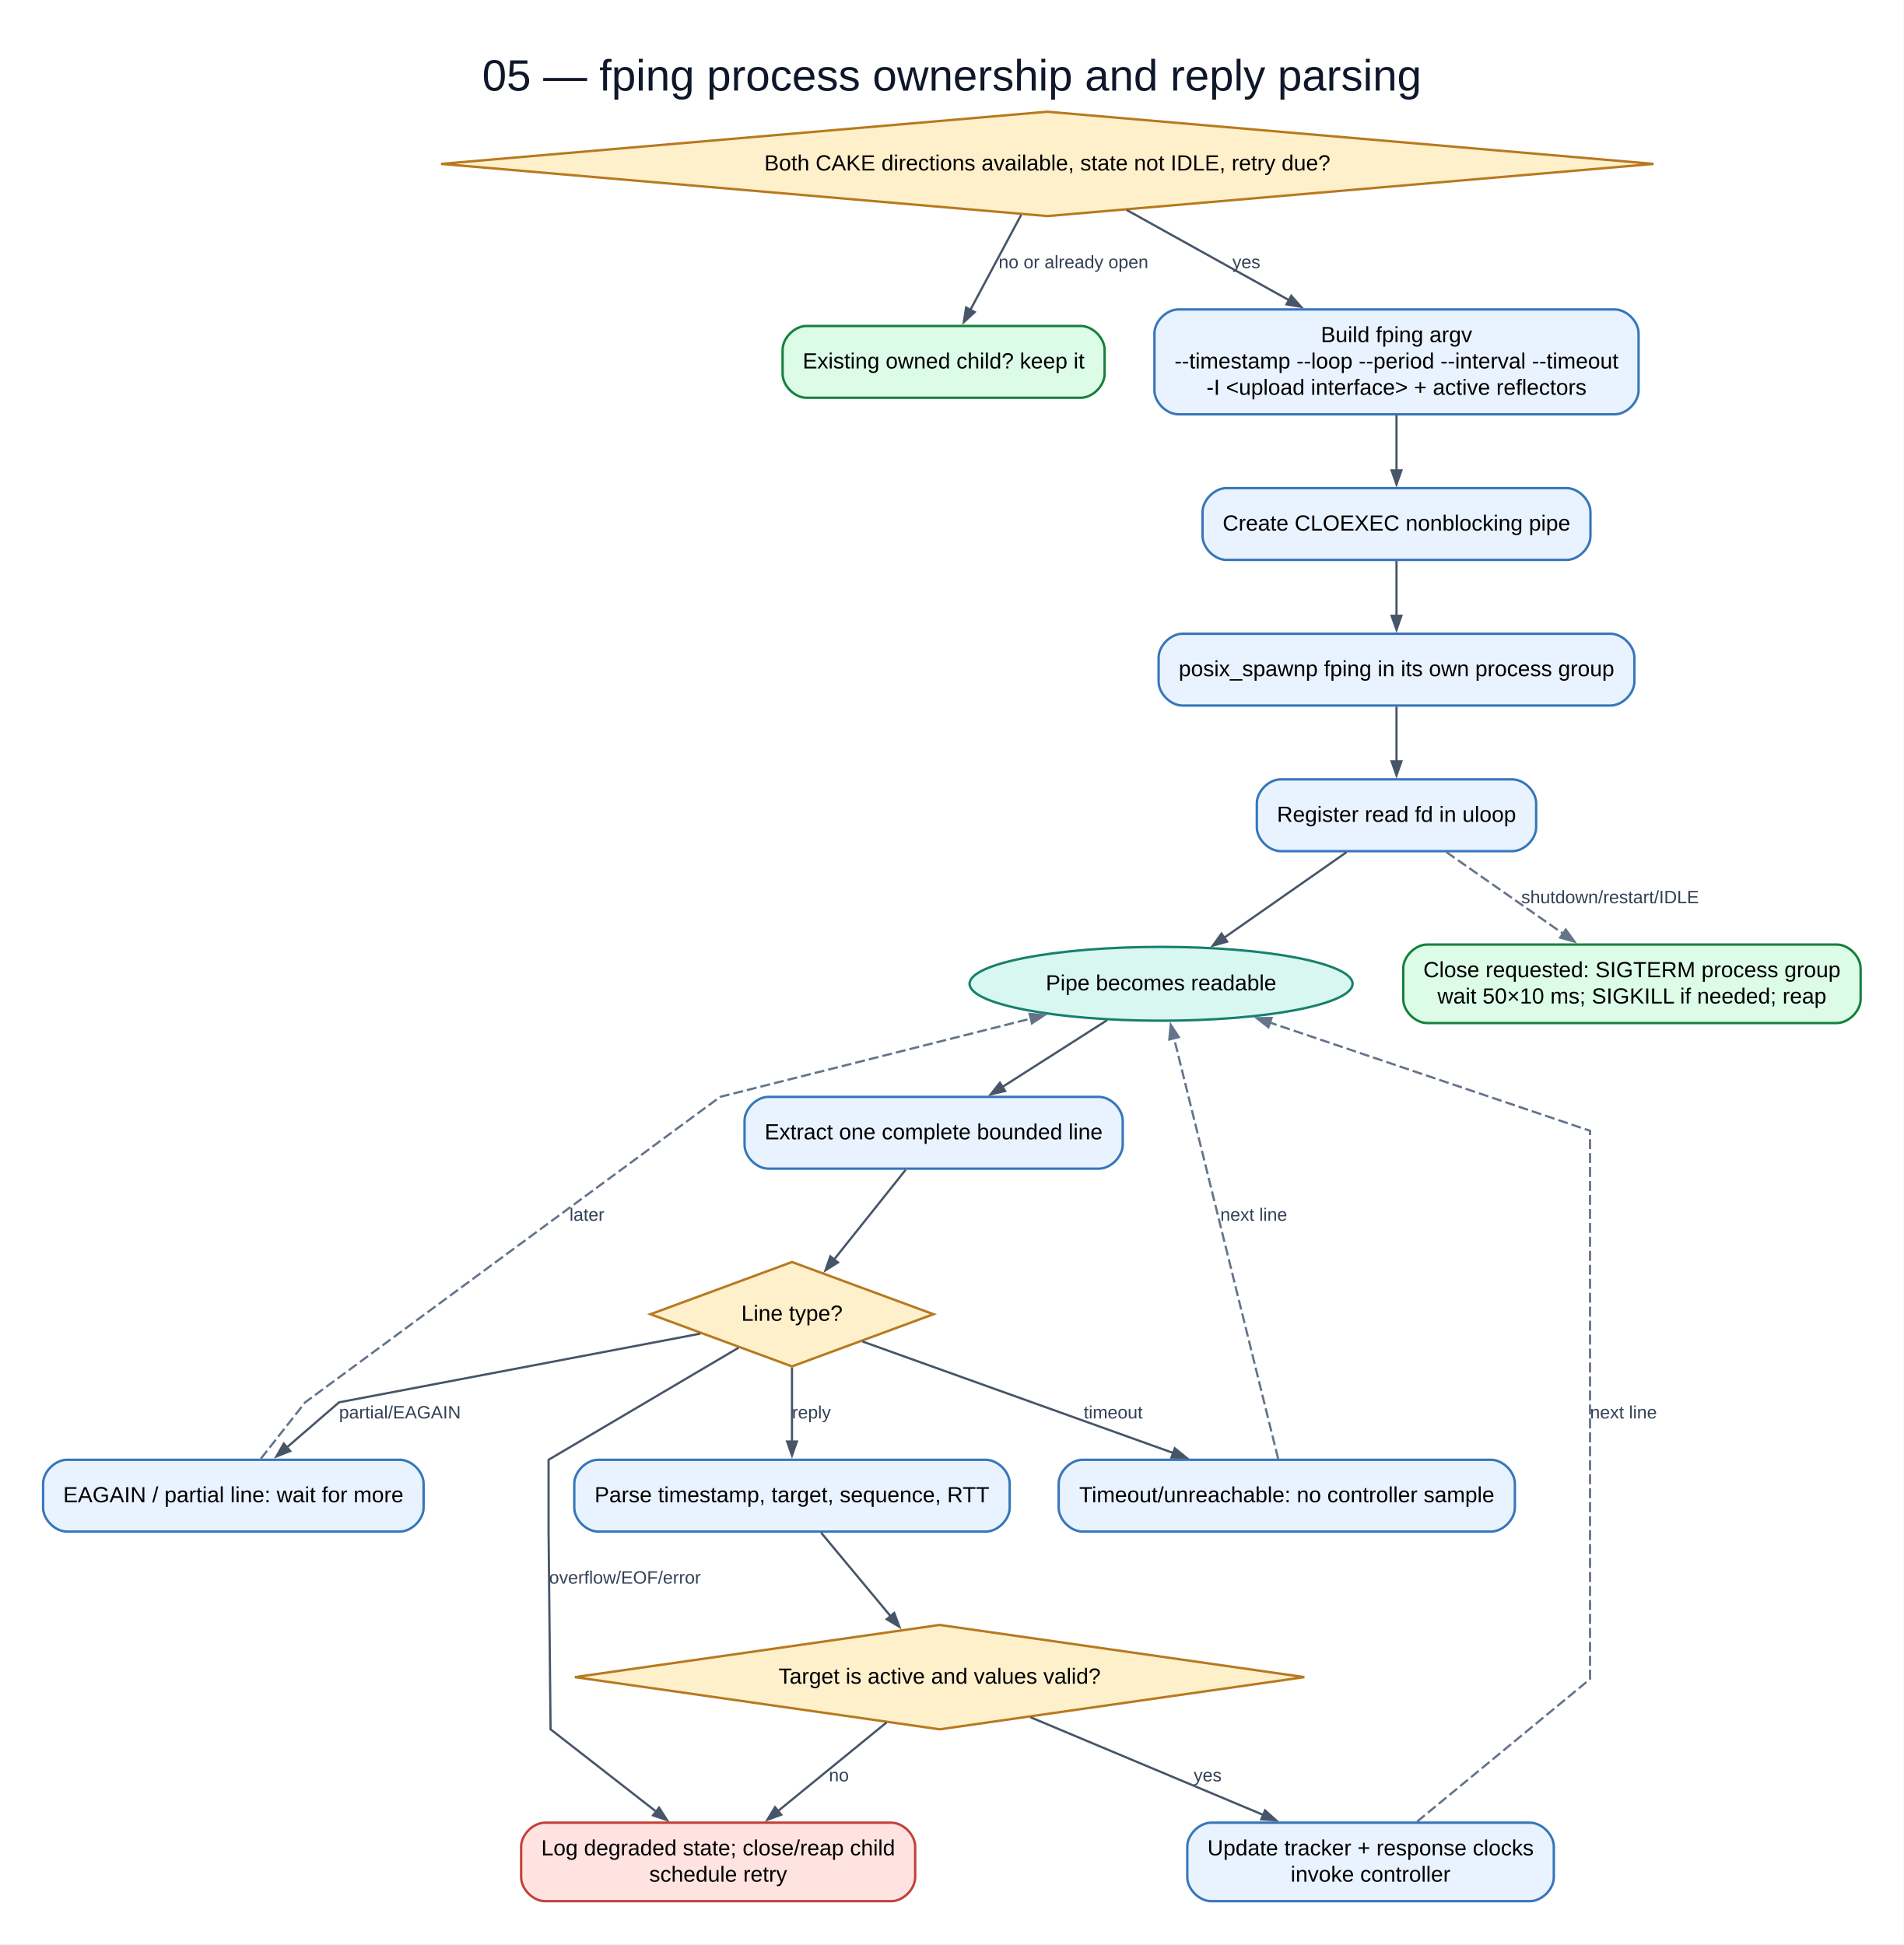
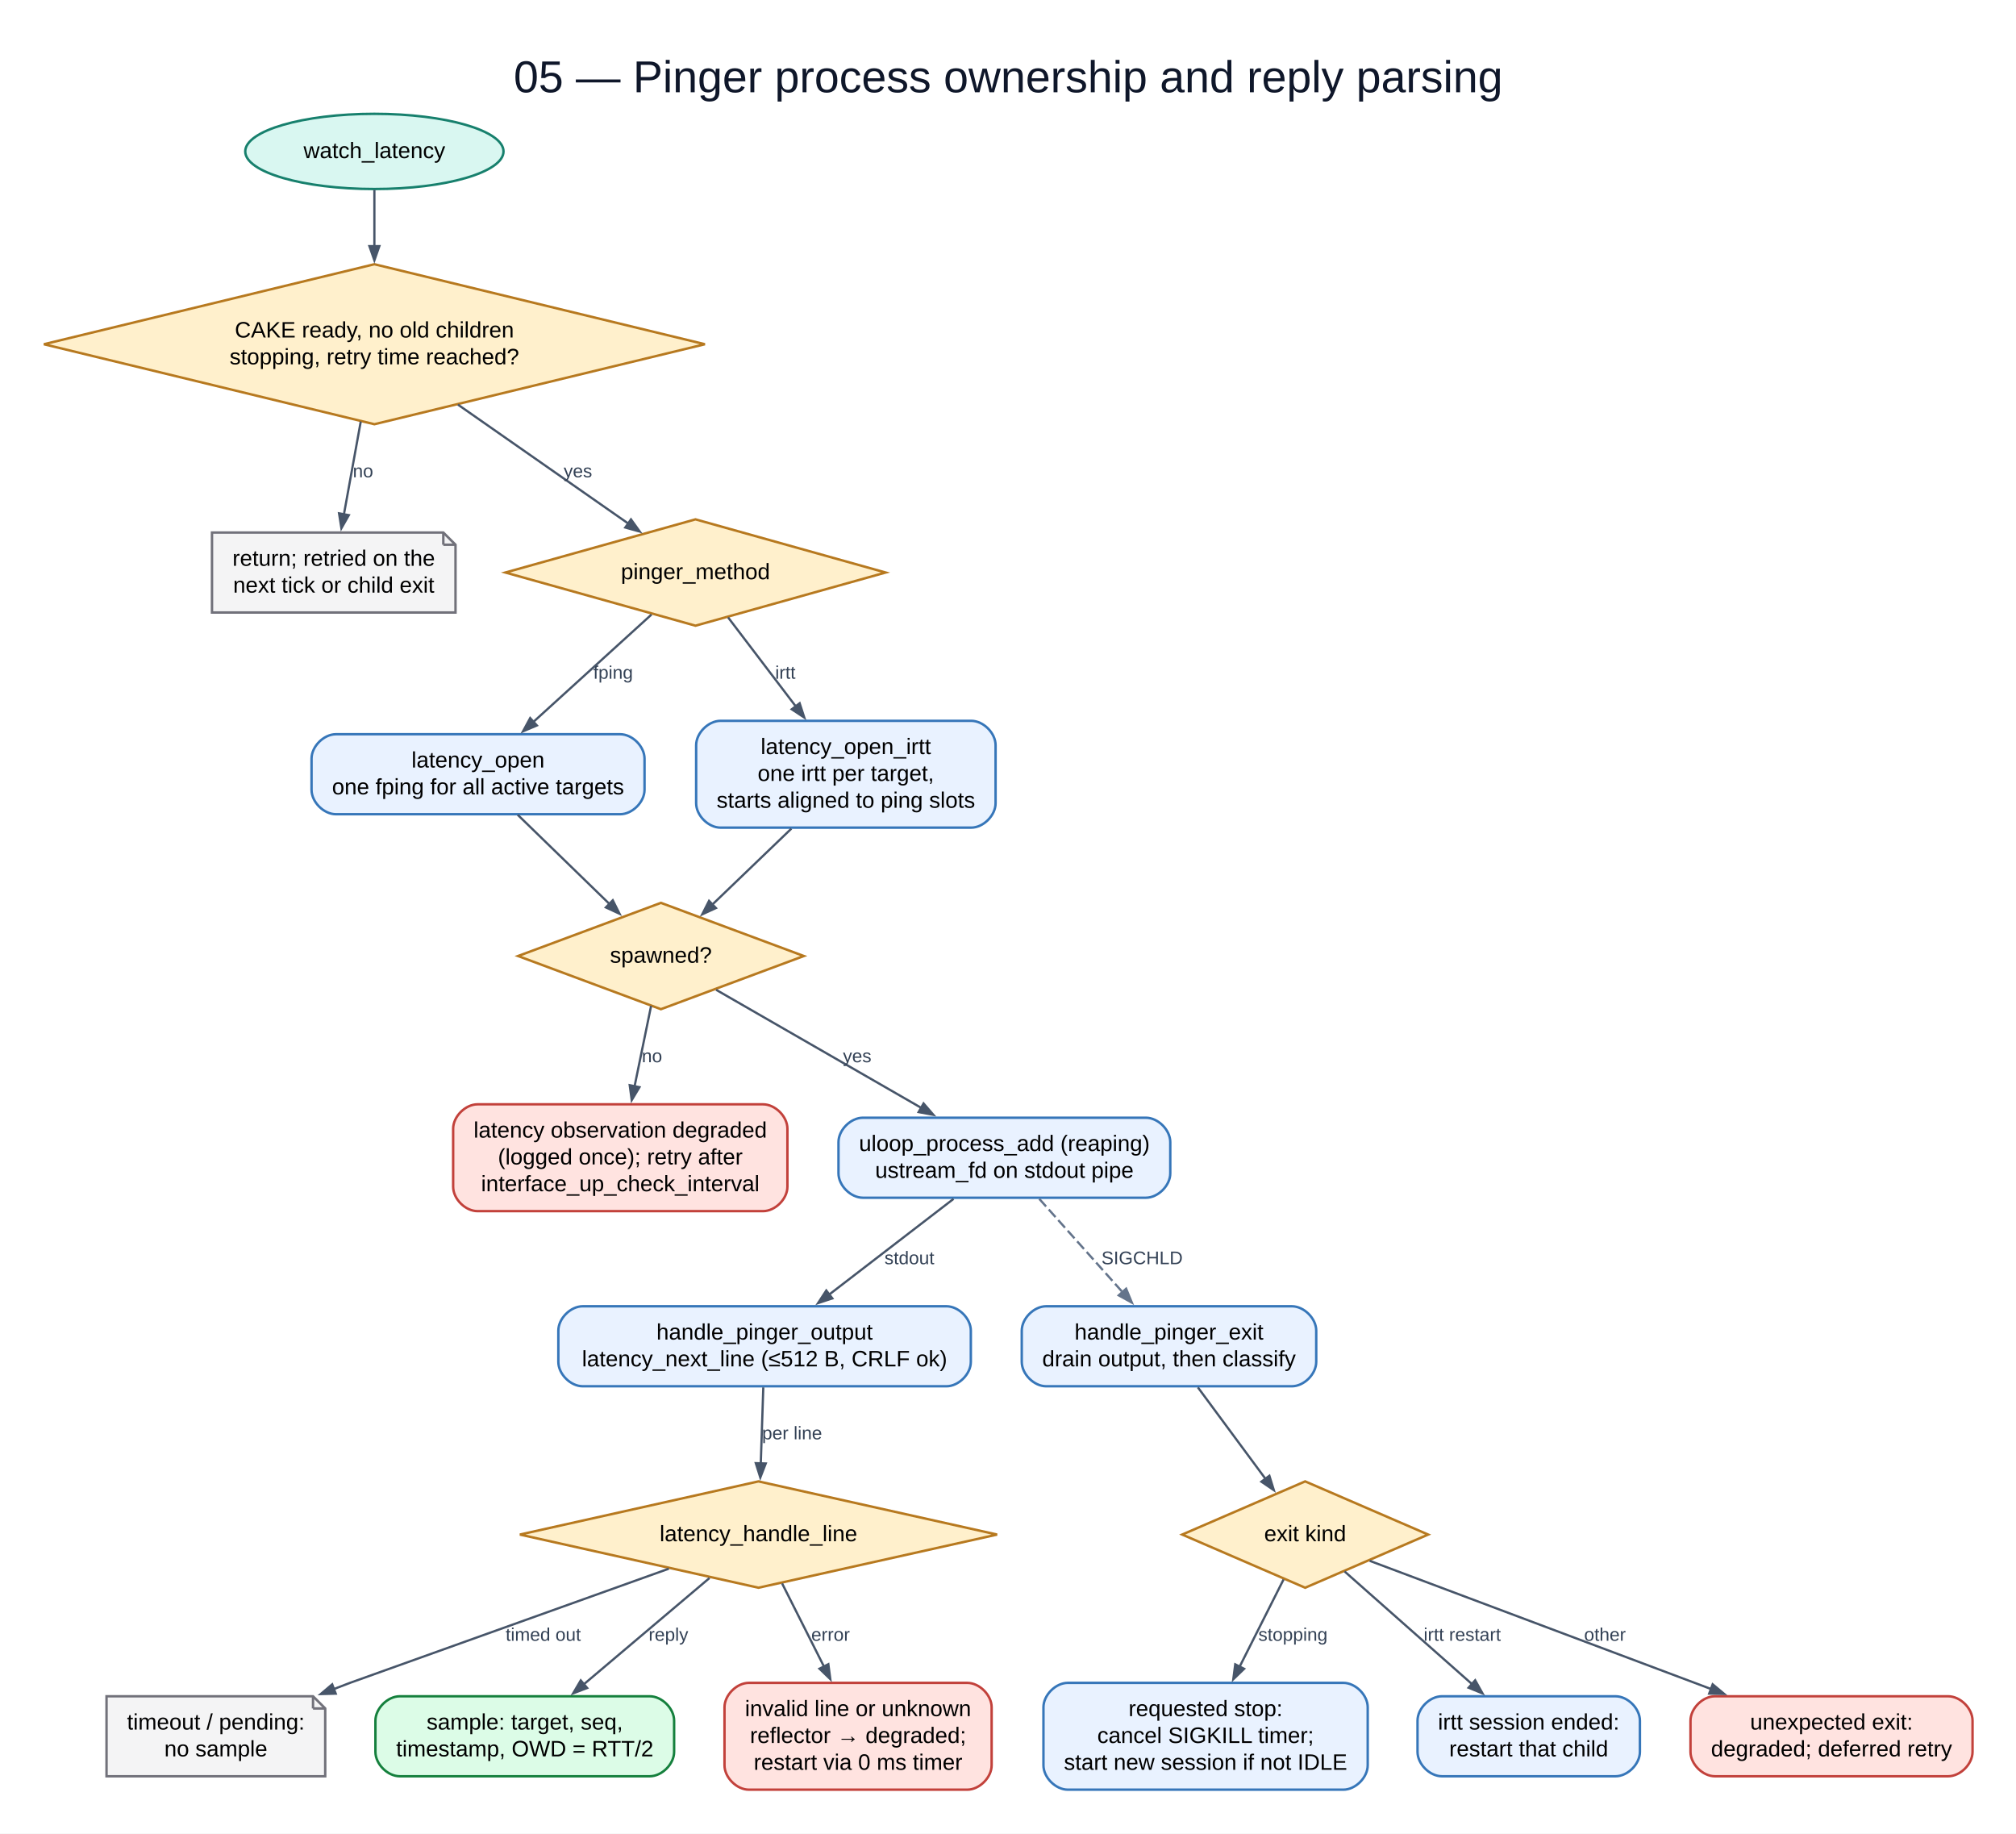
- <svg xmlns="http://www.w3.org/2000/svg" width="954pt" height="975pt" viewBox="0.00 0.00 954.00 975.00">
-   <g id="graph0" class="graph" transform="scale(1 1) rotate(0) translate(21.6 953.04)">
-     <polygon fill="white" stroke="none" points="-21.6,21.6 -21.6,-953.04 932.59,-953.04 932.59,21.6 -21.6,21.6" />
-     <text xml:space="preserve" text-anchor="middle" x="455.49" y="-907.64" font-family="Arial" font-size="22.00" fill="#0f172a">05 — fping process ownership and reply parsing</text>
+ <svg xmlns="http://www.w3.org/2000/svg" width="992pt" height="902pt" viewBox="0.00 0.00 992.00 902.00">
+   <g id="graph0" class="graph" transform="scale(1 1) rotate(0) translate(21.6 880.52)">
+     <polygon fill="white" stroke="none" points="-21.6,21.6 -21.6,-880.52 970.62,-880.52 970.62,21.6 -21.6,21.6" />
+     <text xml:space="preserve" text-anchor="middle" x="474.51" y="-835.12" font-family="Arial" font-size="22.00" fill="#0f172a">05 — Pinger process ownership and reply parsing</text>
    <g id="node1" class="node">
-       <polygon fill="#fff0cc" stroke="#b7791f" stroke-width="1.2" points="503.36,-897.04 199.49,-870.88 503.36,-844.72 807.23,-870.88 503.36,-897.04" />
-       <text xml:space="preserve" text-anchor="middle" x="503.36" y="-867.58" font-family="Arial" font-size="11.00">Both CAKE directions available, state not IDLE, retry due?</text>
+       <ellipse fill="#d9f7f1" stroke="#17806d" stroke-width="1.2" cx="162.62" cy="-806.02" rx="63.54" ry="18.5" />
+       <text xml:space="preserve" text-anchor="middle" x="162.62" y="-802.72" font-family="Arial" font-size="11.00">watch_latency</text>
    </g>
    <g id="node2" class="node">
-       <path fill="#dcfce7" stroke="#15803d" stroke-width="1.2" d="M520.06,-789.64C520.06,-789.64 382.66,-789.64 382.66,-789.64 376.66,-789.64 370.66,-783.64 370.66,-777.64 370.66,-777.64 370.66,-765.64 370.66,-765.64 370.66,-759.64 376.66,-753.64 382.66,-753.64 382.66,-753.64 520.06,-753.64 520.06,-753.64 526.06,-753.64 532.06,-759.64 532.06,-765.64 532.06,-765.64 532.06,-777.64 532.06,-777.64 532.06,-783.64 526.06,-789.64 520.06,-789.64" />
-       <text xml:space="preserve" text-anchor="middle" x="451.36" y="-768.34" font-family="Arial" font-size="11.00">Existing owned child? keep it</text>
+       <polygon fill="#fff0cc" stroke="#b7791f" stroke-width="1.2" points="162.62,-750.52 0,-711.16 162.62,-671.8 325.25,-711.16 162.62,-750.52" />
+       <text xml:space="preserve" text-anchor="middle" x="162.62" y="-714.46" font-family="Arial" font-size="11.00">CAKE ready, no old children</text>
+       <text xml:space="preserve" text-anchor="middle" x="162.62" y="-701.26" font-family="Arial" font-size="11.00">stopping, retry time reached?</text>
    </g>
    <g id="edge1" class="edge">
-       <path fill="none" stroke="#475569" stroke-width="1.1" d="M490.24,-845.34C482.4,-830.68 472.47,-812.11 464.61,-797.41" />
-       <polygon fill="#475569" stroke="#475569" stroke-width="1.1" points="466.95,-796.6 461.49,-791.58 462.63,-798.91 466.95,-796.6" />
-       <text xml:space="preserve" text-anchor="middle" x="516.45" y="-818.62" font-family="Arial" font-size="9.00" fill="#334155">no or already open</text>
+       <path fill="none" stroke="#475569" stroke-width="1.1" d="M162.62,-787.11C162.62,-779.12 162.62,-769.3 162.62,-759.42" />
+       <polygon fill="#475569" stroke="#475569" stroke-width="1.1" points="165.07,-759.43 162.62,-752.43 160.17,-759.43 165.07,-759.43" />
    </g>
    <g id="node3" class="node">
-       <path fill="#e9f2ff" stroke="#3676b9" stroke-width="1.2" d="M787.69,-797.92C787.69,-797.92 569.03,-797.92 569.03,-797.92 563.03,-797.92 557.03,-791.92 557.03,-785.92 557.03,-785.92 557.03,-757.36 557.03,-757.36 557.03,-751.36 563.03,-745.36 569.03,-745.36 569.03,-745.36 787.69,-745.36 787.69,-745.36 793.69,-745.36 799.69,-751.36 799.69,-757.36 799.69,-757.36 799.69,-785.92 799.69,-785.92 799.69,-791.92 793.69,-797.92 787.69,-797.92" />
-       <text xml:space="preserve" text-anchor="middle" x="678.36" y="-781.54" font-family="Arial" font-size="11.00">Build fping argv</text>
-       <text xml:space="preserve" text-anchor="middle" x="678.36" y="-768.34" font-family="Arial" font-size="11.00">--timestamp --loop --period --interval --timeout</text>
-       <text xml:space="preserve" text-anchor="middle" x="678.36" y="-755.14" font-family="Arial" font-size="11.00">-I &lt;upload interface&gt; + active reflectors</text>
+       <polygon fill="#f4f4f5" stroke="#71717a" stroke-width="1.2" points="196.54,-618.52 82.71,-618.52 82.71,-579.16 202.54,-579.16 202.54,-612.52 196.54,-618.52" />
+       <polyline fill="none" stroke="#71717a" stroke-width="1.2" points="196.54,-618.52 196.54,-612.52" />
+       <polyline fill="none" stroke="#71717a" stroke-width="1.2" points="202.54,-612.52 196.54,-612.52" />
+       <text xml:space="preserve" text-anchor="middle" x="142.62" y="-602.14" font-family="Arial" font-size="11.00">return; retried on the</text>
+       <text xml:space="preserve" text-anchor="middle" x="142.62" y="-588.94" font-family="Arial" font-size="11.00">next tick or child exit</text>
    </g>
    <g id="edge2" class="edge">
-       <path fill="none" stroke="#475569" stroke-width="1.1" d="M543.07,-847.81C567.22,-834.4 598.38,-817.08 624.7,-802.45" />
-       <polygon fill="#475569" stroke="#475569" stroke-width="1.1" points="625.61,-804.76 630.53,-799.21 623.23,-800.47 625.61,-804.76" />
-       <text xml:space="preserve" text-anchor="middle" x="603.11" y="-818.62" font-family="Arial" font-size="9.00" fill="#334155">yes</text>
+       <path fill="none" stroke="#475569" stroke-width="1.1" d="M155.91,-673.12C153.18,-658.09 150.09,-641.03 147.58,-627.16" />
+       <polygon fill="#475569" stroke="#475569" stroke-width="1.1" points="150.05,-627.07 146.39,-620.62 145.23,-627.95 150.05,-627.07" />
+       <text xml:space="preserve" text-anchor="middle" x="157.03" y="-645.7" font-family="Arial" font-size="9.00" fill="#334155">no</text>
    </g>
    <g id="node4" class="node">
-       <path fill="#e9f2ff" stroke="#3676b9" stroke-width="1.2" d="M763.57,-708.36C763.57,-708.36 593.15,-708.36 593.15,-708.36 587.15,-708.36 581.15,-702.36 581.15,-696.36 581.15,-696.36 581.15,-684.36 581.15,-684.36 581.15,-678.36 587.15,-672.36 593.15,-672.36 593.15,-672.36 763.57,-672.36 763.57,-672.36 769.57,-672.36 775.57,-678.36 775.57,-684.36 775.57,-684.36 775.57,-696.36 775.57,-696.36 775.57,-702.36 769.57,-708.36 763.57,-708.36" />
-       <text xml:space="preserve" text-anchor="middle" x="678.36" y="-687.06" font-family="Arial" font-size="11.00">Create CLOEXEC nonblocking pipe</text>
+       <polygon fill="#fff0cc" stroke="#b7791f" stroke-width="1.2" points="320.62,-625 227.08,-598.84 320.62,-572.68 414.17,-598.84 320.62,-625" />
+       <text xml:space="preserve" text-anchor="middle" x="320.62" y="-595.54" font-family="Arial" font-size="11.00">pinger_method</text>
    </g>
    <g id="edge3" class="edge">
-       <path fill="none" stroke="#475569" stroke-width="1.1" d="M678.36,-745.12C678.36,-736.16 678.36,-726.09 678.36,-717.11" />
-       <polygon fill="#475569" stroke="#475569" stroke-width="1.1" points="680.81,-717.23 678.36,-710.23 675.91,-717.23 680.81,-717.23" />
+       <path fill="none" stroke="#475569" stroke-width="1.1" d="M203.72,-681.46C229.85,-663.22 263.24,-639.91 287.63,-622.88" />
+       <polygon fill="#475569" stroke="#475569" stroke-width="1.1" points="288.88,-624.99 293.21,-618.98 286.07,-620.98 288.88,-624.99" />
+       <text xml:space="preserve" text-anchor="middle" x="262.78" y="-645.7" font-family="Arial" font-size="9.00" fill="#334155">yes</text>
    </g>
    <g id="node5" class="node">
-       <path fill="#e9f2ff" stroke="#3676b9" stroke-width="1.2" d="M785.59,-635.36C785.59,-635.36 571.13,-635.36 571.13,-635.36 565.13,-635.36 559.13,-629.36 559.13,-623.36 559.13,-623.36 559.13,-611.36 559.13,-611.36 559.13,-605.36 565.13,-599.36 571.13,-599.36 571.13,-599.36 785.59,-599.36 785.59,-599.36 791.59,-599.36 797.59,-605.36 797.59,-611.36 797.59,-611.36 797.59,-623.36 797.59,-623.36 797.59,-629.36 791.59,-635.36 785.59,-635.36" />
-       <text xml:space="preserve" text-anchor="middle" x="678.36" y="-614.06" font-family="Arial" font-size="11.00">posix_spawnp fping in its own process group</text>
+       <path fill="#e9f2ff" stroke="#3676b9" stroke-width="1.2" d="M283.55,-519.28C283.55,-519.28 143.7,-519.28 143.7,-519.28 137.7,-519.28 131.7,-513.28 131.7,-507.28 131.7,-507.28 131.7,-491.92 131.7,-491.92 131.7,-485.92 137.7,-479.92 143.7,-479.92 143.7,-479.92 283.55,-479.92 283.55,-479.92 289.55,-479.92 295.55,-485.92 295.55,-491.92 295.55,-491.92 295.55,-507.28 295.55,-507.28 295.55,-513.28 289.55,-519.28 283.55,-519.28" />
+       <text xml:space="preserve" text-anchor="middle" x="213.62" y="-502.9" font-family="Arial" font-size="11.00">latency_open</text>
+       <text xml:space="preserve" text-anchor="middle" x="213.62" y="-489.7" font-family="Arial" font-size="11.00">one fping for all active targets</text>
    </g>
    <g id="edge4" class="edge">
-       <path fill="none" stroke="#475569" stroke-width="1.1" d="M678.36,-671.81C678.36,-663.47 678.36,-653.34 678.36,-644.14" />
-       <polygon fill="#475569" stroke="#475569" stroke-width="1.1" points="680.81,-644.37 678.36,-637.37 675.91,-644.37 680.81,-644.37" />
+       <path fill="none" stroke="#475569" stroke-width="1.1" d="M298.97,-578.16C282.22,-562.94 258.92,-541.76 240.9,-525.38" />
+       <polygon fill="#475569" stroke="#475569" stroke-width="1.1" points="242.58,-523.6 235.75,-520.71 239.28,-527.23 242.58,-523.6" />
+       <text xml:space="preserve" text-anchor="middle" x="280.09" y="-546.58" font-family="Arial" font-size="9.00" fill="#334155">fping</text>
    </g>
    <g id="node6" class="node">
-       <path fill="#e9f2ff" stroke="#3676b9" stroke-width="1.2" d="M736.36,-562.36C736.36,-562.36 620.35,-562.36 620.35,-562.36 614.35,-562.36 608.35,-556.36 608.35,-550.36 608.35,-550.36 608.35,-538.36 608.35,-538.36 608.35,-532.36 614.35,-526.36 620.35,-526.36 620.35,-526.36 736.36,-526.36 736.36,-526.36 742.36,-526.36 748.36,-532.36 748.36,-538.36 748.36,-538.36 748.36,-550.36 748.36,-550.36 748.36,-556.36 742.36,-562.36 736.36,-562.36" />
-       <text xml:space="preserve" text-anchor="middle" x="678.36" y="-541.06" font-family="Arial" font-size="11.00">Register read fd in uloop</text>
+       <path fill="#e9f2ff" stroke="#3676b9" stroke-width="1.2" d="M456.29,-525.88C456.29,-525.88 332.95,-525.88 332.95,-525.88 326.95,-525.88 320.95,-519.88 320.95,-513.88 320.95,-513.88 320.95,-485.32 320.95,-485.32 320.95,-479.32 326.95,-473.32 332.95,-473.32 332.95,-473.32 456.29,-473.32 456.29,-473.32 462.29,-473.32 468.29,-479.32 468.29,-485.32 468.29,-485.32 468.29,-513.88 468.29,-513.88 468.29,-519.88 462.29,-525.88 456.29,-525.88" />
+       <text xml:space="preserve" text-anchor="middle" x="394.62" y="-509.5" font-family="Arial" font-size="11.00">latency_open_irtt</text>
+       <text xml:space="preserve" text-anchor="middle" x="394.62" y="-496.3" font-family="Arial" font-size="11.00">one irtt per target,</text>
+       <text xml:space="preserve" text-anchor="middle" x="394.62" y="-483.1" font-family="Arial" font-size="11.00">starts aligned to ping slots</text>
    </g>
    <g id="edge5" class="edge">
-       <path fill="none" stroke="#475569" stroke-width="1.1" d="M678.36,-598.81C678.36,-590.47 678.36,-580.34 678.36,-571.14" />
-       <polygon fill="#475569" stroke="#475569" stroke-width="1.1" points="680.81,-571.37 678.36,-564.37 675.91,-571.37 680.81,-571.37" />
+       <path fill="none" stroke="#475569" stroke-width="1.1" d="M336.68,-576.74C346.4,-563.97 358.99,-547.43 369.95,-533.02" />
+       <polygon fill="#475569" stroke="#475569" stroke-width="1.1" points="371.88,-534.53 374.17,-527.48 367.98,-531.56 371.88,-534.53" />
+       <text xml:space="preserve" text-anchor="middle" x="364.84" y="-546.58" font-family="Arial" font-size="9.00" fill="#334155">irtt</text>
    </g>
    <g id="node7" class="node">
-       <ellipse fill="#d9f7f1" stroke="#17806d" stroke-width="1.2" cx="560.36" cy="-459.88" rx="95.98" ry="18.5" />
-       <text xml:space="preserve" text-anchor="middle" x="560.36" y="-456.58" font-family="Arial" font-size="11.00">Pipe becomes readable</text>
+       <polygon fill="#fff0cc" stroke="#b7791f" stroke-width="1.2" points="303.62,-436.32 233.31,-410.16 303.62,-384 373.93,-410.16 303.62,-436.32" />
+       <text xml:space="preserve" text-anchor="middle" x="303.62" y="-406.86" font-family="Arial" font-size="11.00">spawned?</text>
    </g>
    <g id="edge6" class="edge">
-       <path fill="none" stroke="#475569" stroke-width="1.1" d="M653.33,-525.87C635.46,-513.37 611.27,-496.46 592.04,-483.03" />
-       <polygon fill="#475569" stroke="#475569" stroke-width="1.1" points="593.45,-481.02 586.31,-479.02 590.64,-485.04 593.45,-481.02" />
+       <path fill="none" stroke="#475569" stroke-width="1.1" d="M233.15,-479.63C246.45,-466.71 264.18,-449.48 278.52,-435.55" />
+       <polygon fill="#475569" stroke="#475569" stroke-width="1.1" points="279.93,-437.59 283.25,-430.96 276.52,-434.08 279.93,-437.59" />
+     </g>
+     <g id="edge7" class="edge">
+       <path fill="none" stroke="#475569" stroke-width="1.1" d="M367.81,-472.84C355.49,-461 340.95,-447.03 328.83,-435.39" />
+       <polygon fill="#475569" stroke="#475569" stroke-width="1.1" points="330.69,-433.77 323.94,-430.68 327.29,-437.3 330.69,-433.77" />
+     </g>
+     <g id="node8" class="node">
+       <path fill="#ffe3e0" stroke="#c2413b" stroke-width="1.2" d="M353.86,-337.2C353.86,-337.2 213.38,-337.2 213.38,-337.2 207.38,-337.2 201.38,-331.2 201.38,-325.2 201.38,-325.2 201.38,-296.64 201.38,-296.64 201.38,-290.64 207.38,-284.64 213.38,-284.64 213.38,-284.64 353.86,-284.64 353.86,-284.64 359.86,-284.64 365.86,-290.64 365.86,-296.64 365.86,-296.64 365.86,-325.2 365.86,-325.2 365.86,-331.2 359.86,-337.2 353.86,-337.2" />
+       <text xml:space="preserve" text-anchor="middle" x="283.62" y="-320.82" font-family="Arial" font-size="11.00">latency observation degraded</text>
+       <text xml:space="preserve" text-anchor="middle" x="283.62" y="-307.62" font-family="Arial" font-size="11.00">(logged once); retry after</text>
+       <text xml:space="preserve" text-anchor="middle" x="283.62" y="-294.42" font-family="Arial" font-size="11.00">interface_up_check_interval</text>
+     </g>
+     <g id="edge8" class="edge">
+       <path fill="none" stroke="#475569" stroke-width="1.1" d="M298.78,-385.62C296.33,-373.73 293.32,-359.07 290.63,-345.97" />
+       <polygon fill="#475569" stroke="#475569" stroke-width="1.1" points="293.06,-345.63 289.25,-339.26 288.26,-346.61 293.06,-345.63" />
+       <text xml:space="preserve" text-anchor="middle" x="299.23" y="-357.9" font-family="Arial" font-size="9.00" fill="#334155">no</text>
+     </g>
+     <g id="node9" class="node">
+       <path fill="#e9f2ff" stroke="#3676b9" stroke-width="1.2" d="M542.25,-330.6C542.25,-330.6 402.99,-330.6 402.99,-330.6 396.99,-330.6 390.99,-324.6 390.99,-318.6 390.99,-318.6 390.99,-303.24 390.99,-303.24 390.99,-297.24 396.99,-291.24 402.99,-291.24 402.99,-291.24 542.25,-291.24 542.25,-291.24 548.25,-291.24 554.25,-297.24 554.25,-303.24 554.25,-303.24 554.25,-318.6 554.25,-318.6 554.25,-324.6 548.25,-330.6 542.25,-330.6" />
+       <text xml:space="preserve" text-anchor="middle" x="472.62" y="-314.22" font-family="Arial" font-size="11.00">uloop_process_add (reaping)</text>
+       <text xml:space="preserve" text-anchor="middle" x="472.62" y="-301.02" font-family="Arial" font-size="11.00">ustream_fd on stdout pipe</text>
+     </g>
+     <g id="edge9" class="edge">
+       <path fill="none" stroke="#475569" stroke-width="1.1" d="M330.78,-393.54C358.07,-377.83 400.48,-353.43 431.83,-335.39" />
+       <polygon fill="#475569" stroke="#475569" stroke-width="1.1" points="432.85,-337.63 437.7,-332.02 430.41,-333.38 432.85,-337.63" />
+       <text xml:space="preserve" text-anchor="middle" x="400.19" y="-357.9" font-family="Arial" font-size="9.00" fill="#334155">yes</text>
+     </g>
+     <g id="node10" class="node">
+       <path fill="#e9f2ff" stroke="#3676b9" stroke-width="1.2" d="M444.11,-237.84C444.11,-237.84 265.14,-237.84 265.14,-237.84 259.14,-237.84 253.14,-231.84 253.14,-225.84 253.14,-225.84 253.14,-210.48 253.14,-210.48 253.14,-204.48 259.14,-198.48 265.14,-198.48 265.14,-198.48 444.11,-198.48 444.11,-198.48 450.11,-198.48 456.11,-204.48 456.11,-210.48 456.11,-210.48 456.11,-225.84 456.11,-225.84 456.11,-231.84 450.11,-237.84 444.11,-237.84" />
+       <text xml:space="preserve" text-anchor="middle" x="354.62" y="-221.46" font-family="Arial" font-size="11.00">handle_pinger_output</text>
+       <text xml:space="preserve" text-anchor="middle" x="354.62" y="-208.26" font-family="Arial" font-size="11.00">latency_next_line (≤512 B, CRLF ok)</text>
+     </g>
+     <g id="edge10" class="edge">
+       <path fill="none" stroke="#475569" stroke-width="1.1" d="M447.6,-290.67C429.76,-276.95 405.65,-258.4 386.44,-243.63" />
+       <polygon fill="#475569" stroke="#475569" stroke-width="1.1" points="387.97,-241.72 380.93,-239.4 384.99,-245.6 387.97,-241.72" />
+       <text xml:space="preserve" text-anchor="middle" x="425.88" y="-258.54" font-family="Arial" font-size="9.00" fill="#334155">stdout</text>
+     </g>
+     <g id="node15" class="node">
+       <path fill="#e9f2ff" stroke="#3676b9" stroke-width="1.2" d="M614.07,-237.84C614.07,-237.84 493.17,-237.84 493.17,-237.84 487.17,-237.84 481.17,-231.84 481.17,-225.84 481.17,-225.84 481.17,-210.48 481.17,-210.48 481.17,-204.48 487.17,-198.48 493.17,-198.48 493.17,-198.48 614.07,-198.48 614.07,-198.48 620.07,-198.48 626.07,-204.48 626.07,-210.48 626.07,-210.48 626.07,-225.84 626.07,-225.84 626.07,-231.84 620.07,-237.84 614.07,-237.84" />
+       <text xml:space="preserve" text-anchor="middle" x="553.62" y="-221.46" font-family="Arial" font-size="11.00">handle_pinger_exit</text>
+       <text xml:space="preserve" text-anchor="middle" x="553.62" y="-208.26" font-family="Arial" font-size="11.00">drain output, then classify</text>
+     </g>
+     <g id="edge15" class="edge">
+       <path fill="none" stroke="#64748b" stroke-width="1.1" stroke-dasharray="5,2" d="M489.8,-290.67C501.72,-277.32 517.73,-259.38 530.73,-244.81" />
+       <polygon fill="#64748b" stroke="#64748b" stroke-width="1.1" points="532.53,-246.48 535.36,-239.62 528.87,-243.21 532.53,-246.48" />
+       <text xml:space="preserve" text-anchor="middle" x="540.38" y="-258.54" font-family="Arial" font-size="9.00" fill="#334155">SIGCHLD</text>
+     </g>
+     <g id="node11" class="node">
+       <polygon fill="#fff0cc" stroke="#b7791f" stroke-width="1.2" points="351.62,-151.68 234.22,-125.52 351.62,-99.36 469.03,-125.52 351.62,-151.68" />
+       <text xml:space="preserve" text-anchor="middle" x="351.62" y="-122.22" font-family="Arial" font-size="11.00">latency_handle_line</text>
+     </g>
+     <g id="edge11" class="edge">
+       <path fill="none" stroke="#475569" stroke-width="1.1" d="M353.99,-197.94C353.63,-187.04 353.16,-173.1 352.75,-160.43" />
+       <polygon fill="#475569" stroke="#475569" stroke-width="1.1" points="355.2,-160.49 352.52,-153.58 350.3,-160.65 355.2,-160.49" />
+       <text xml:space="preserve" text-anchor="middle" x="368.15" y="-172.38" font-family="Arial" font-size="9.00" fill="#334155">per line</text>
+     </g>
+     <g id="node12" class="node">
+       <polygon fill="#f4f4f5" stroke="#71717a" stroke-width="1.2" points="132.43,-45.96 30.82,-45.96 30.82,-6.6 138.43,-6.6 138.43,-39.96 132.43,-45.96" />
+       <polyline fill="none" stroke="#71717a" stroke-width="1.2" points="132.43,-45.96 132.43,-39.96" />
+       <polyline fill="none" stroke="#71717a" stroke-width="1.2" points="138.43,-39.96 132.43,-39.96" />
+       <text xml:space="preserve" text-anchor="middle" x="84.62" y="-29.58" font-family="Arial" font-size="11.00">timeout / pending:</text>
+       <text xml:space="preserve" text-anchor="middle" x="84.62" y="-16.38" font-family="Arial" font-size="11.00">no sample</text>
+     </g>
+     <g id="edge12" class="edge">
+       <path fill="none" stroke="#475569" stroke-width="1.1" d="M307.51,-108.73C248.34,-87.55 150.62,-52.56 150.62,-52.56 150.62,-52.56 147.42,-51.33 142.43,-49.42" />
+       <polygon fill="#475569" stroke="#475569" stroke-width="1.1" points="143.61,-47.25 136.2,-47.04 141.86,-51.83 143.61,-47.25" />
+       <text xml:space="preserve" text-anchor="middle" x="245.72" y="-73.26" font-family="Arial" font-size="9.00" fill="#334155">timed out</text>
+     </g>
+     <g id="node13" class="node">
+       <path fill="#dcfce7" stroke="#15803d" stroke-width="1.2" d="M298.11,-45.96C298.11,-45.96 175.13,-45.96 175.13,-45.96 169.13,-45.96 163.13,-39.96 163.13,-33.96 163.13,-33.96 163.13,-18.6 163.13,-18.6 163.13,-12.6 169.13,-6.6 175.13,-6.6 175.13,-6.6 298.11,-6.6 298.11,-6.6 304.11,-6.6 310.11,-12.6 310.11,-18.6 310.11,-18.6 310.11,-33.96 310.11,-33.96 310.11,-39.96 304.11,-45.96 298.11,-45.96" />
+       <text xml:space="preserve" text-anchor="middle" x="236.62" y="-29.58" font-family="Arial" font-size="11.00">sample: target, seq,</text>
+       <text xml:space="preserve" text-anchor="middle" x="236.62" y="-16.38" font-family="Arial" font-size="11.00">timestamp, OWD = RTT/2</text>
+     </g>
+     <g id="edge13" class="edge">
+       <path fill="none" stroke="#475569" stroke-width="1.1" d="M327.52,-104.14C309.49,-88.89 284.76,-67.98 265.64,-51.82" />
+       <polygon fill="#475569" stroke="#475569" stroke-width="1.1" points="267.33,-50.04 260.41,-47.39 264.17,-53.78 267.33,-50.04" />
+       <text xml:space="preserve" text-anchor="middle" x="307.32" y="-73.26" font-family="Arial" font-size="9.00" fill="#334155">reply</text>
+     </g>
+     <g id="node14" class="node">
+       <path fill="#ffe3e0" stroke="#c2413b" stroke-width="1.2" d="M454.35,-52.56C454.35,-52.56 346.9,-52.56 346.9,-52.56 340.9,-52.56 334.9,-46.56 334.9,-40.56 334.9,-40.56 334.9,-12 334.9,-12 334.9,-6 340.9,0 346.9,0 346.9,0 454.35,0 454.35,0 460.35,0 466.35,-6 466.35,-12 466.35,-12 466.35,-40.56 466.35,-40.56 466.35,-46.56 460.35,-52.56 454.35,-52.56" />
+       <text xml:space="preserve" text-anchor="middle" x="400.62" y="-36.18" font-family="Arial" font-size="11.00">invalid line or unknown</text>
+       <text xml:space="preserve" text-anchor="middle" x="400.62" y="-22.98" font-family="Arial" font-size="11.00">reflector → degraded;</text>
+       <text xml:space="preserve" text-anchor="middle" x="400.62" y="-9.78" font-family="Arial" font-size="11.00">restart via 0 ms timer</text>
+     </g>
+     <g id="edge14" class="edge">
+       <path fill="none" stroke="#475569" stroke-width="1.1" d="M363.24,-101.48C369.39,-89.27 377.05,-74.06 383.84,-60.59" />
+       <polygon fill="#475569" stroke="#475569" stroke-width="1.1" points="386,-61.74 386.97,-54.38 381.63,-59.53 386,-61.74" />
+       <text xml:space="preserve" text-anchor="middle" x="387.09" y="-73.26" font-family="Arial" font-size="9.00" fill="#334155">error</text>
    </g>
    <g id="node16" class="node">
-       <path fill="#dcfce7" stroke="#15803d" stroke-width="1.2" d="M898.99,-479.56C898.99,-479.56 693.73,-479.56 693.73,-479.56 687.73,-479.56 681.73,-473.56 681.73,-467.56 681.73,-467.56 681.73,-452.2 681.73,-452.2 681.73,-446.2 687.73,-440.2 693.73,-440.2 693.73,-440.2 898.99,-440.2 898.99,-440.2 904.99,-440.2 910.99,-446.2 910.99,-452.2 910.99,-452.2 910.99,-467.56 910.99,-467.56 910.99,-473.56 904.99,-479.56 898.99,-479.56" />
-       <text xml:space="preserve" text-anchor="middle" x="796.36" y="-463.18" font-family="Arial" font-size="11.00">Close requested: SIGTERM process group</text>
-       <text xml:space="preserve" text-anchor="middle" x="796.36" y="-449.98" font-family="Arial" font-size="11.00">wait 50×10 ms; SIGKILL if needed; reap</text>
+       <polygon fill="#fff0cc" stroke="#b7791f" stroke-width="1.2" points="620.62,-151.68 560.11,-125.52 620.62,-99.36 681.14,-125.52 620.62,-151.68" />
+       <text xml:space="preserve" text-anchor="middle" x="620.62" y="-122.22" font-family="Arial" font-size="11.00">exit kind</text>
+     </g>
+     <g id="edge16" class="edge">
+       <path fill="none" stroke="#475569" stroke-width="1.1" d="M567.83,-197.94C577.54,-184.81 590.52,-167.25 601.18,-152.82" />
+       <polygon fill="#475569" stroke="#475569" stroke-width="1.1" points="603.02,-154.45 605.21,-147.37 599.08,-151.54 603.02,-154.45" />
+     </g>
+     <g id="node17" class="node">
+       <path fill="#e9f2ff" stroke="#3676b9" stroke-width="1.2" d="M639.4,-52.56C639.4,-52.56 503.84,-52.56 503.84,-52.56 497.84,-52.56 491.84,-46.56 491.84,-40.56 491.84,-40.56 491.84,-12 491.84,-12 491.84,-6 497.84,0 503.84,0 503.84,0 639.4,0 639.4,0 645.4,0 651.4,-6 651.4,-12 651.4,-12 651.4,-40.56 651.4,-40.56 651.4,-46.56 645.4,-52.56 639.4,-52.56" />
+       <text xml:space="preserve" text-anchor="middle" x="571.62" y="-36.18" font-family="Arial" font-size="11.00">requested stop:</text>
+       <text xml:space="preserve" text-anchor="middle" x="571.62" y="-22.98" font-family="Arial" font-size="11.00">cancel SIGKILL timer;</text>
+       <text xml:space="preserve" text-anchor="middle" x="571.62" y="-9.78" font-family="Arial" font-size="11.00">start new session if not IDLE</text>
+     </g>
+     <g id="edge17" class="edge">
+       <path fill="none" stroke="#475569" stroke-width="1.1" d="M609.99,-103.42C603.67,-90.88 595.52,-74.71 588.36,-60.49" />
+       <polygon fill="#475569" stroke="#475569" stroke-width="1.1" points="590.59,-59.47 585.25,-54.32 586.21,-61.67 590.59,-59.47" />
+       <text xml:space="preserve" text-anchor="middle" x="614.61" y="-73.26" font-family="Arial" font-size="9.00" fill="#334155">stopping</text>
+     </g>
+     <g id="node18" class="node">
+       <path fill="#e9f2ff" stroke="#3676b9" stroke-width="1.2" d="M773.34,-45.96C773.34,-45.96 687.91,-45.96 687.91,-45.96 681.91,-45.96 675.91,-39.96 675.91,-33.96 675.91,-33.96 675.91,-18.6 675.91,-18.6 675.91,-12.6 681.91,-6.6 687.91,-6.6 687.91,-6.6 773.34,-6.6 773.34,-6.6 779.34,-6.6 785.34,-12.6 785.34,-18.6 785.34,-18.6 785.34,-33.96 785.34,-33.96 785.34,-39.96 779.34,-45.96 773.34,-45.96" />
+       <text xml:space="preserve" text-anchor="middle" x="730.62" y="-29.58" font-family="Arial" font-size="11.00">irtt session ended:</text>
+       <text xml:space="preserve" text-anchor="middle" x="730.62" y="-16.38" font-family="Arial" font-size="11.00">restart that child</text>
+     </g>
+     <g id="edge18" class="edge">
+       <path fill="none" stroke="#475569" stroke-width="1.1" d="M640.04,-107.36C657.44,-91.98 683.16,-69.23 702.76,-51.91" />
+       <polygon fill="#475569" stroke="#475569" stroke-width="1.1" points="704.28,-53.84 707.9,-47.37 701.03,-50.17 704.28,-53.84" />
+       <text xml:space="preserve" text-anchor="middle" x="697.92" y="-73.26" font-family="Arial" font-size="9.00" fill="#334155">irtt restart</text>
+     </g>
+     <g id="node19" class="node">
+       <path fill="#ffe3e0" stroke="#c2413b" stroke-width="1.2" d="M937.02,-45.96C937.02,-45.96 822.23,-45.96 822.23,-45.96 816.23,-45.96 810.23,-39.96 810.23,-33.96 810.23,-33.96 810.23,-18.6 810.23,-18.6 810.23,-12.6 816.23,-6.6 822.23,-6.6 822.23,-6.6 937.02,-6.6 937.02,-6.6 943.02,-6.6 949.02,-12.6 949.02,-18.6 949.02,-18.6 949.02,-33.96 949.02,-33.96 949.02,-39.96 943.02,-45.96 937.02,-45.96" />
+       <text xml:space="preserve" text-anchor="middle" x="879.62" y="-29.58" font-family="Arial" font-size="11.00">unexpected exit:</text>
+       <text xml:space="preserve" text-anchor="middle" x="879.62" y="-16.38" font-family="Arial" font-size="11.00">degraded; deferred retry</text>
    </g>
    <g id="edge19" class="edge">
-       <path fill="none" stroke="#64748b" stroke-width="1.1" stroke-dasharray="5,2" d="M703.38,-525.87C720.5,-513.91 743.39,-497.9 762.18,-484.77" />
-       <polygon fill="#64748b" stroke="#64748b" stroke-width="1.1" points="763.2,-487.05 767.53,-481.03 760.39,-483.03 763.2,-487.05" />
-       <text xml:space="preserve" text-anchor="middle" x="785.42" y="-500.26" font-family="Arial" font-size="9.00" fill="#334155">shutdown/restart/IDLE</text>
-     </g>
-     <g id="node8" class="node">
-       <path fill="#e9f2ff" stroke="#3676b9" stroke-width="1.2" d="M529.13,-403.2C529.13,-403.2 363.59,-403.2 363.59,-403.2 357.59,-403.2 351.59,-397.2 351.59,-391.2 351.59,-391.2 351.59,-379.2 351.59,-379.2 351.59,-373.2 357.59,-367.2 363.59,-367.2 363.59,-367.2 529.13,-367.2 529.13,-367.2 535.13,-367.2 541.13,-373.2 541.13,-379.2 541.13,-379.2 541.13,-391.2 541.13,-391.2 541.13,-397.2 535.13,-403.2 529.13,-403.2" />
-       <text xml:space="preserve" text-anchor="middle" x="446.36" y="-381.9" font-family="Arial" font-size="11.00">Extract one complete bounded line</text>
-     </g>
-     <g id="edge7" class="edge">
-       <path fill="none" stroke="#475569" stroke-width="1.1" d="M533.34,-441.66C517.56,-431.59 497.48,-418.79 480.6,-408.03" />
-       <polygon fill="#475569" stroke="#475569" stroke-width="1.1" points="482.2,-406.14 474.98,-404.45 479.57,-410.28 482.2,-406.14" />
-     </g>
-     <g id="node9" class="node">
-       <polygon fill="#fff0cc" stroke="#b7791f" stroke-width="1.2" points="375.36,-320.4 304.44,-294.24 375.36,-268.08 446.28,-294.24 375.36,-320.4" />
-       <text xml:space="preserve" text-anchor="middle" x="375.36" y="-290.94" font-family="Arial" font-size="11.00">Line type?</text>
-     </g>
-     <g id="edge8" class="edge">
-       <path fill="none" stroke="#475569" stroke-width="1.1" d="M432.33,-366.62C422.03,-353.71 407.86,-335.96 396.23,-321.39" />
-       <polygon fill="#475569" stroke="#475569" stroke-width="1.1" points="398.41,-320.19 392.13,-316.25 394.58,-323.25 398.41,-320.19" />
-     </g>
-     <g id="node10" class="node">
-       <path fill="#e9f2ff" stroke="#3676b9" stroke-width="1.2" d="M178.72,-221.28C178.72,-221.28 12,-221.28 12,-221.28 6,-221.28 0,-215.28 0,-209.28 0,-209.28 0,-197.28 0,-197.28 0,-191.28 6,-185.28 12,-185.28 12,-185.28 178.72,-185.28 178.72,-185.28 184.72,-185.28 190.72,-191.28 190.72,-197.28 190.72,-197.28 190.72,-209.28 190.72,-209.28 190.72,-215.28 184.72,-221.28 178.72,-221.28" />
-       <text xml:space="preserve" text-anchor="middle" x="95.36" y="-199.98" font-family="Arial" font-size="11.00">EAGAIN / partial line: wait for more</text>
-     </g>
-     <g id="edge9" class="edge">
-       <path fill="none" stroke="#475569" stroke-width="1.1" d="M329.42,-284.51C263.08,-271.89 148.34,-250.08 148.34,-250.08 148.34,-250.08 135.26,-238.77 122.1,-227.4" />
-       <polygon fill="#475569" stroke="#475569" stroke-width="1.1" points="123.85,-225.67 116.95,-222.95 120.64,-229.38 123.85,-225.67" />
-       <text xml:space="preserve" text-anchor="middle" x="178.85" y="-241.98" font-family="Arial" font-size="9.00" fill="#334155">partial/EAGAIN</text>
-     </g>
-     <g id="node11" class="node">
-       <path fill="#e9f2ff" stroke="#3676b9" stroke-width="1.2" d="M725.69,-221.28C725.69,-221.28 521.03,-221.28 521.03,-221.28 515.03,-221.28 509.03,-215.28 509.03,-209.28 509.03,-209.28 509.03,-197.28 509.03,-197.28 509.03,-191.28 515.03,-185.28 521.03,-185.28 521.03,-185.28 725.69,-185.28 725.69,-185.28 731.69,-185.28 737.69,-191.28 737.69,-197.28 737.69,-197.28 737.69,-209.28 737.69,-209.28 737.69,-215.28 731.69,-221.28 725.69,-221.28" />
-       <text xml:space="preserve" text-anchor="middle" x="623.36" y="-199.98" font-family="Arial" font-size="11.00">Timeout/unreachable: no controller sample</text>
-     </g>
-     <g id="edge10" class="edge">
-       <path fill="none" stroke="#475569" stroke-width="1.1" d="M410.63,-280.59C451.21,-266.03 518.41,-241.93 566.42,-224.7" />
-       <polygon fill="#475569" stroke="#475569" stroke-width="1.1" points="567.23,-227.02 572.99,-222.35 565.57,-222.41 567.23,-227.02" />
-       <text xml:space="preserve" text-anchor="middle" x="536.33" y="-241.98" font-family="Arial" font-size="9.00" fill="#334155">timeout</text>
-     </g>
-     <g id="node12" class="node">
-       <path fill="#e9f2ff" stroke="#3676b9" stroke-width="1.2" d="M472.48,-221.28C472.48,-221.28 278.24,-221.28 278.24,-221.28 272.24,-221.28 266.24,-215.28 266.24,-209.28 266.24,-209.28 266.24,-197.28 266.24,-197.28 266.24,-191.28 272.24,-185.28 278.24,-185.28 278.24,-185.28 472.48,-185.28 472.48,-185.28 478.48,-185.28 484.48,-191.28 484.48,-197.28 484.48,-197.28 484.48,-209.28 484.48,-209.28 484.48,-215.28 478.48,-221.28 472.48,-221.28" />
-       <text xml:space="preserve" text-anchor="middle" x="375.36" y="-199.98" font-family="Arial" font-size="11.00">Parse timestamp, target, sequence, RTT</text>
-     </g>
-     <g id="edge11" class="edge">
-       <path fill="none" stroke="#475569" stroke-width="1.1" d="M375.36,-267.51C375.36,-255.81 375.36,-242 375.36,-230.28" />
-       <polygon fill="#475569" stroke="#475569" stroke-width="1.1" points="377.81,-230.45 375.36,-223.45 372.91,-230.45 377.81,-230.45" />
-       <text xml:space="preserve" text-anchor="middle" x="385.11" y="-241.98" font-family="Arial" font-size="9.00" fill="#334155">reply</text>
-     </g>
-     <g id="node15" class="node">
-       <path fill="#ffe3e0" stroke="#c2413b" stroke-width="1.2" d="M425.11,-39.36C425.11,-39.36 251.61,-39.36 251.61,-39.36 245.61,-39.36 239.61,-33.36 239.61,-27.36 239.61,-27.36 239.61,-12 239.61,-12 239.61,-6 245.61,0 251.61,0 251.61,0 425.11,0 425.11,0 431.11,0 437.11,-6 437.11,-12 437.11,-12 437.11,-27.36 437.11,-27.36 437.11,-33.36 431.11,-39.36 425.11,-39.36" />
-       <text xml:space="preserve" text-anchor="middle" x="338.36" y="-22.98" font-family="Arial" font-size="11.00">Log degraded state; close/reap child</text>
-       <text xml:space="preserve" text-anchor="middle" x="338.36" y="-9.78" font-family="Arial" font-size="11.00">schedule retry</text>
-     </g>
-     <g id="edge12" class="edge">
-       <path fill="none" stroke="#475569" stroke-width="1.1" d="M348.59,-277.45C312.67,-256.27 253.36,-221.28 253.36,-221.28 253.36,-221.28 253.36,-185.28 253.36,-185.28 253.36,-185.28 254.36,-86.16 254.36,-86.16 254.36,-86.16 283.51,-63.43 307.47,-44.76" />
-       <polygon fill="#475569" stroke="#475569" stroke-width="1.1" points="308.74,-46.88 312.75,-40.64 305.72,-43.01 308.74,-46.88" />
-       <text xml:space="preserve" text-anchor="middle" x="291.65" y="-159.18" font-family="Arial" font-size="9.00" fill="#334155">overflow/EOF/error</text>
-     </g>
-     <g id="edge16" class="edge">
-       <path fill="none" stroke="#64748b" stroke-width="1.1" stroke-dasharray="5,2" d="M109.18,-221.86C119.33,-234.77 131.36,-250.08 131.36,-250.08 131.36,-250.08 339.36,-403.2 339.36,-403.2 339.36,-403.2 430.04,-426.05 495.23,-442.47" />
-       <polygon fill="#64748b" stroke="#64748b" stroke-width="1.1" points="494.45,-444.8 501.83,-444.13 495.64,-440.05 494.45,-444.8" />
-       <text xml:space="preserve" text-anchor="middle" x="272.59" y="-341.1" font-family="Arial" font-size="9.00" fill="#334155">later</text>
-     </g>
-     <g id="edge17" class="edge">
-       <path fill="none" stroke="#64748b" stroke-width="1.1" stroke-dasharray="5,2" d="M619.02,-221.83C608.15,-265.74 579.73,-380.59 566.86,-432.61" />
-       <polygon fill="#64748b" stroke="#64748b" stroke-width="1.1" points="564.49,-431.98 565.19,-439.36 569.25,-433.15 564.49,-431.98" />
-       <text xml:space="preserve" text-anchor="middle" x="606.8" y="-341.1" font-family="Arial" font-size="9.00" fill="#334155">next line</text>
-     </g>
-     <g id="node13" class="node">
-       <polygon fill="#fff0cc" stroke="#b7791f" stroke-width="1.2" points="449.36,-138.48 266.56,-112.32 449.36,-86.16 632.16,-112.32 449.36,-138.48" />
-       <text xml:space="preserve" text-anchor="middle" x="449.36" y="-109.02" font-family="Arial" font-size="11.00">Target is active and values valid?</text>
-     </g>
-     <g id="edge13" class="edge">
-       <path fill="none" stroke="#475569" stroke-width="1.1" d="M389.98,-184.7C399.9,-172.78 413.25,-156.73 424.79,-142.86" />
-       <polygon fill="#475569" stroke="#475569" stroke-width="1.1" points="426.62,-144.49 429.21,-137.54 422.85,-141.35 426.62,-144.49" />
-     </g>
-     <g id="node14" class="node">
-       <path fill="#e9f2ff" stroke="#3676b9" stroke-width="1.2" d="M745.21,-39.36C745.21,-39.36 585.5,-39.36 585.5,-39.36 579.5,-39.36 573.5,-33.36 573.5,-27.36 573.5,-27.36 573.5,-12 573.5,-12 573.5,-6 579.5,0 585.5,0 585.5,0 745.21,0 745.21,0 751.21,0 757.21,-6 757.21,-12 757.21,-12 757.21,-27.36 757.21,-27.36 757.21,-33.36 751.21,-39.36 745.21,-39.36" />
-       <text xml:space="preserve" text-anchor="middle" x="665.36" y="-22.98" font-family="Arial" font-size="11.00">Update tracker + response clocks</text>
-       <text xml:space="preserve" text-anchor="middle" x="665.36" y="-9.78" font-family="Arial" font-size="11.00">invoke controller</text>
-     </g>
-     <g id="edge14" class="edge">
-       <path fill="none" stroke="#475569" stroke-width="1.1" d="M494.9,-92.21C528.96,-77.92 575.65,-58.32 611.56,-43.26" />
-       <polygon fill="#475569" stroke="#475569" stroke-width="1.1" points="612.46,-45.53 617.97,-40.57 610.57,-41.02 612.46,-45.53" />
-       <text xml:space="preserve" text-anchor="middle" x="583.71" y="-60.06" font-family="Arial" font-size="9.00" fill="#334155">yes</text>
-     </g>
-     <g id="edge15" class="edge">
-       <path fill="none" stroke="#475569" stroke-width="1.1" d="M422.77,-89.61C406.35,-76.2 385.25,-58.97 368.25,-45.09" />
-       <polygon fill="#475569" stroke="#475569" stroke-width="1.1" points="369.98,-43.34 363.01,-40.81 366.88,-47.13 369.98,-43.34" />
-       <text xml:space="preserve" text-anchor="middle" x="398.86" y="-60.06" font-family="Arial" font-size="9.00" fill="#334155">no</text>
-     </g>
-     <g id="edge18" class="edge">
-       <path fill="none" stroke="#64748b" stroke-width="1.1" stroke-dasharray="5,2" d="M688.69,-39.9C720.98,-66.51 775.36,-111.32 775.36,-111.32 775.36,-386.2 775.36,-386.2 775.36,-386.2 775.36,-386.2 678.42,-418.97 614.73,-440.5" />
-       <polygon fill="#64748b" stroke="#64748b" stroke-width="1.1" points="614.17,-438.1 608.32,-442.67 615.74,-442.75 614.17,-438.1" />
-       <text xml:space="preserve" text-anchor="middle" x="792.12" y="-241.98" font-family="Arial" font-size="9.00" fill="#334155">next line</text>
+       <path fill="none" stroke="#475569" stroke-width="1.1" d="M652.38,-112.6C694.14,-96.92 768.31,-69.07 820.53,-49.46" />
+       <polygon fill="#475569" stroke="#475569" stroke-width="1.1" points="821.14,-51.85 826.84,-47.1 819.42,-47.27 821.14,-51.85" />
+       <text xml:space="preserve" text-anchor="middle" x="768.15" y="-73.26" font-family="Arial" font-size="9.00" fill="#334155">other</text>
    </g>
  </g>
</svg>
